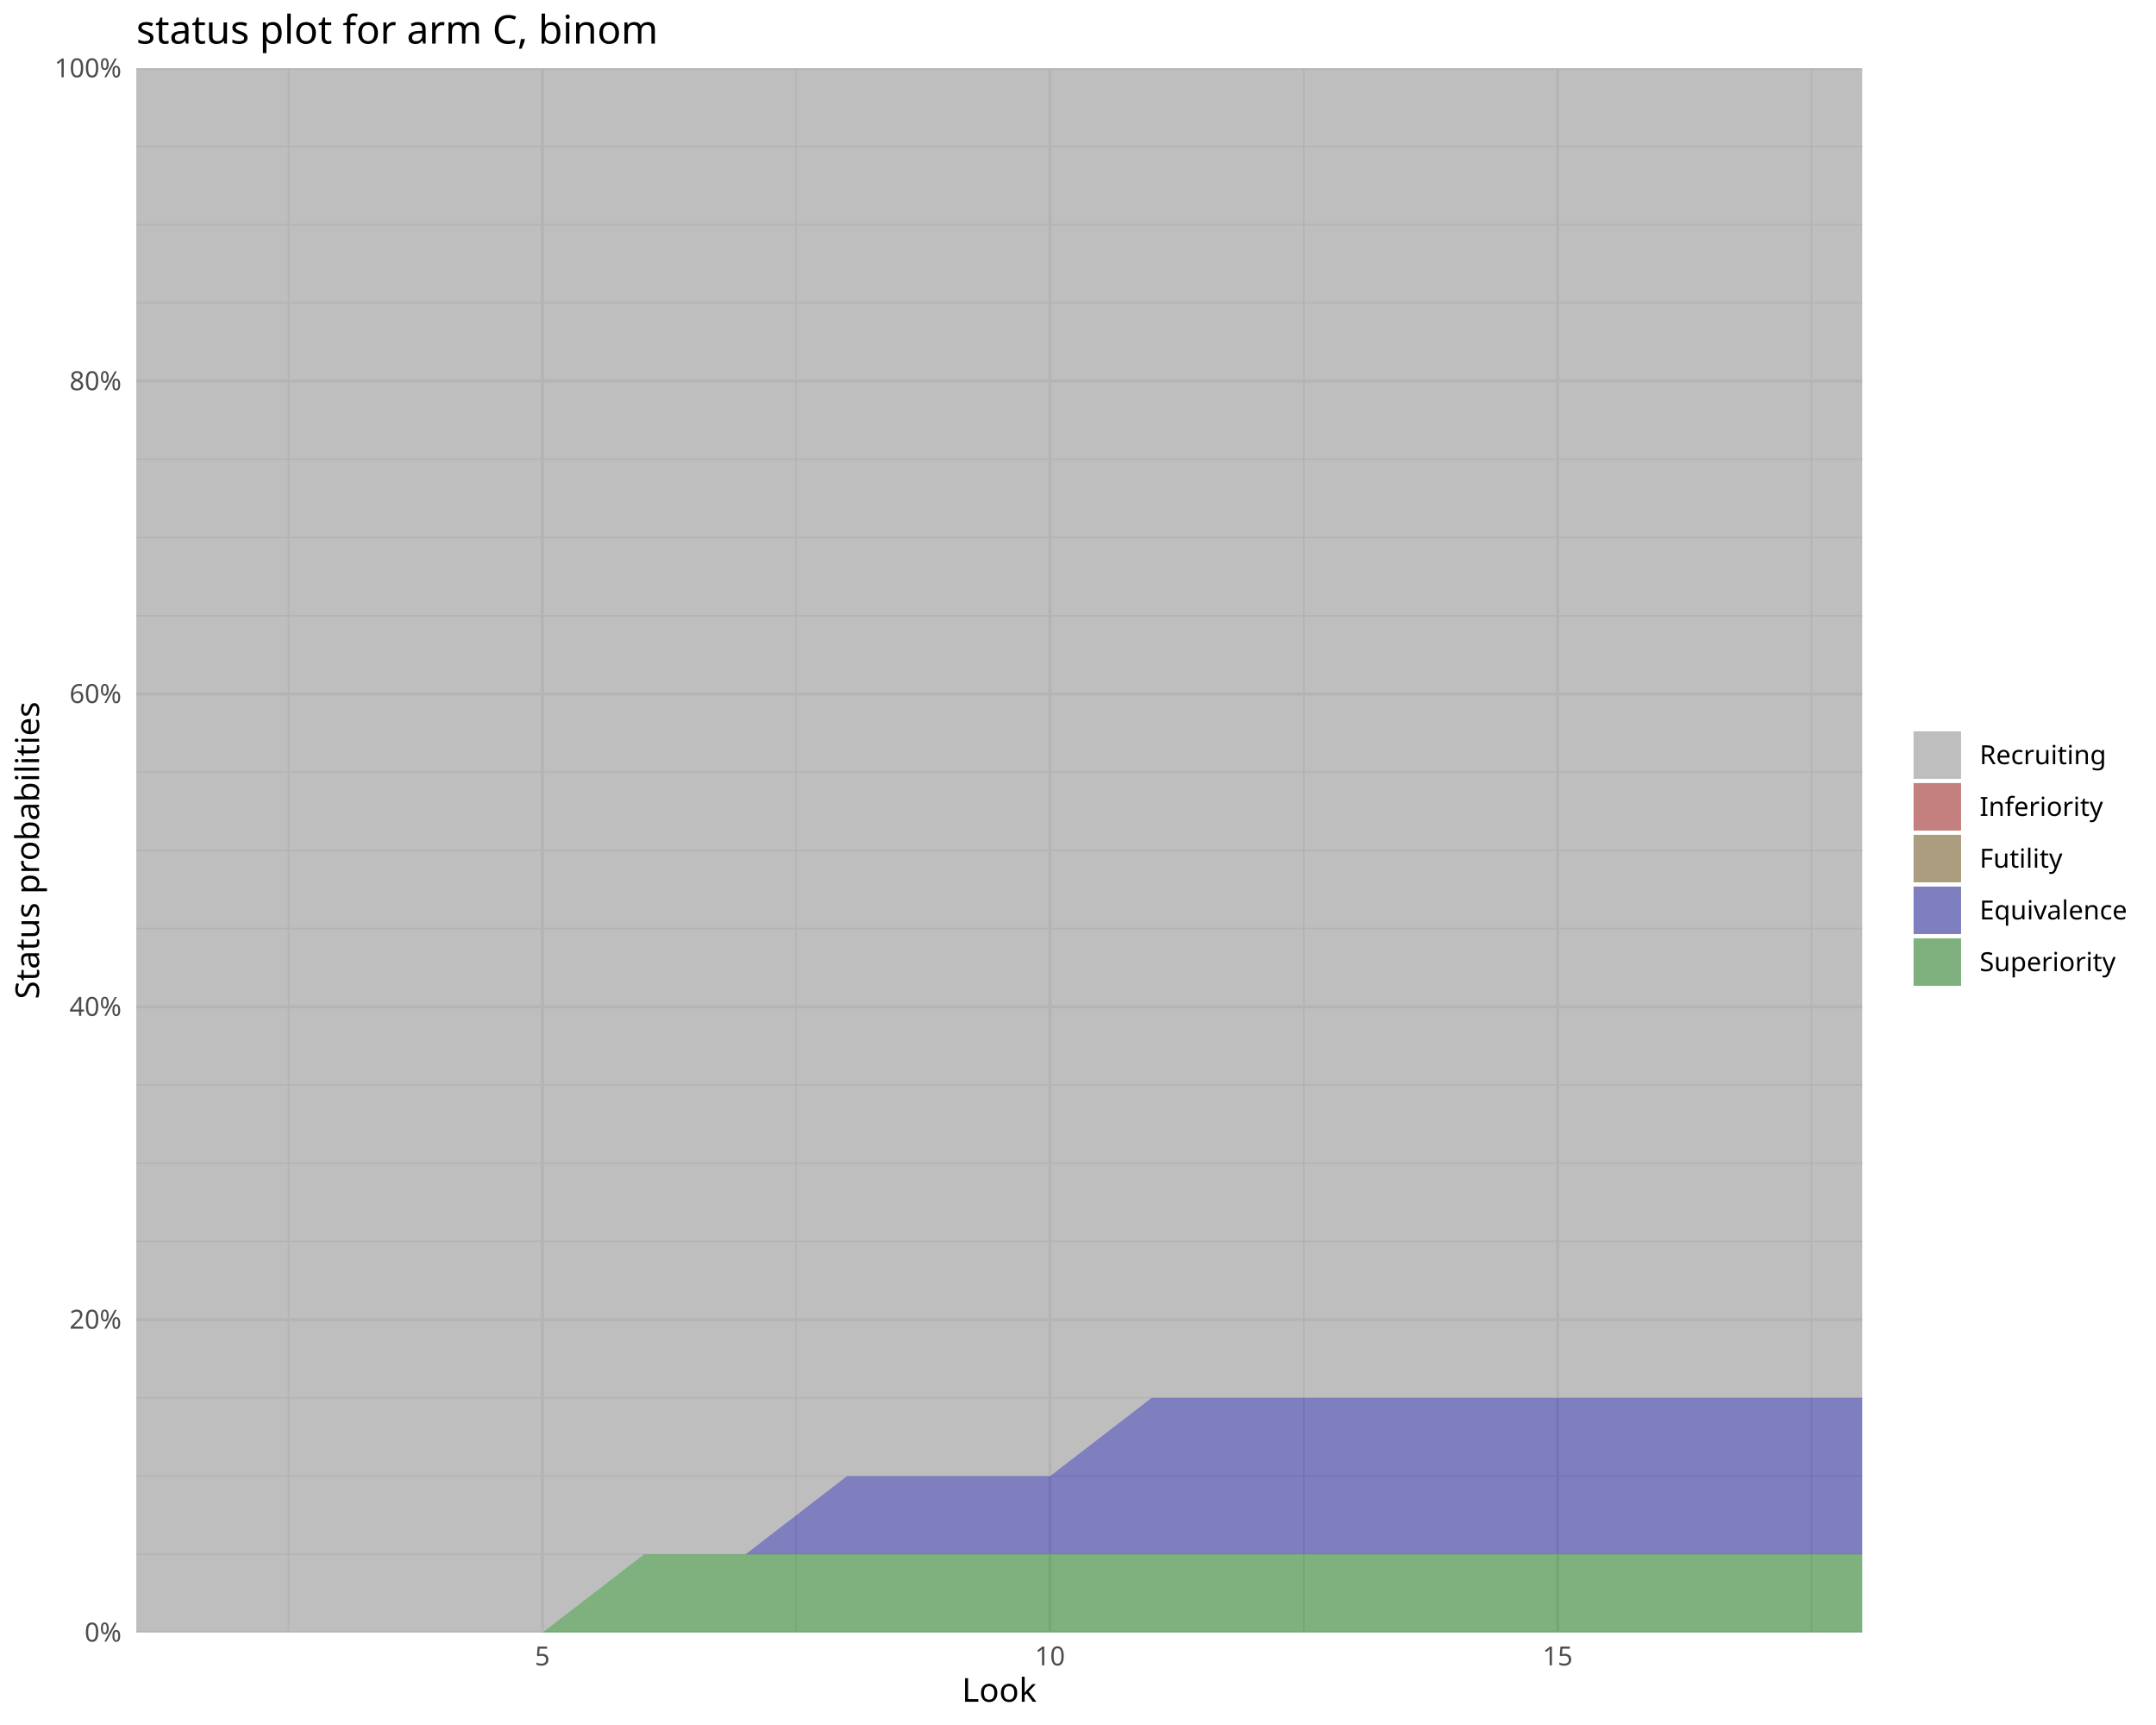
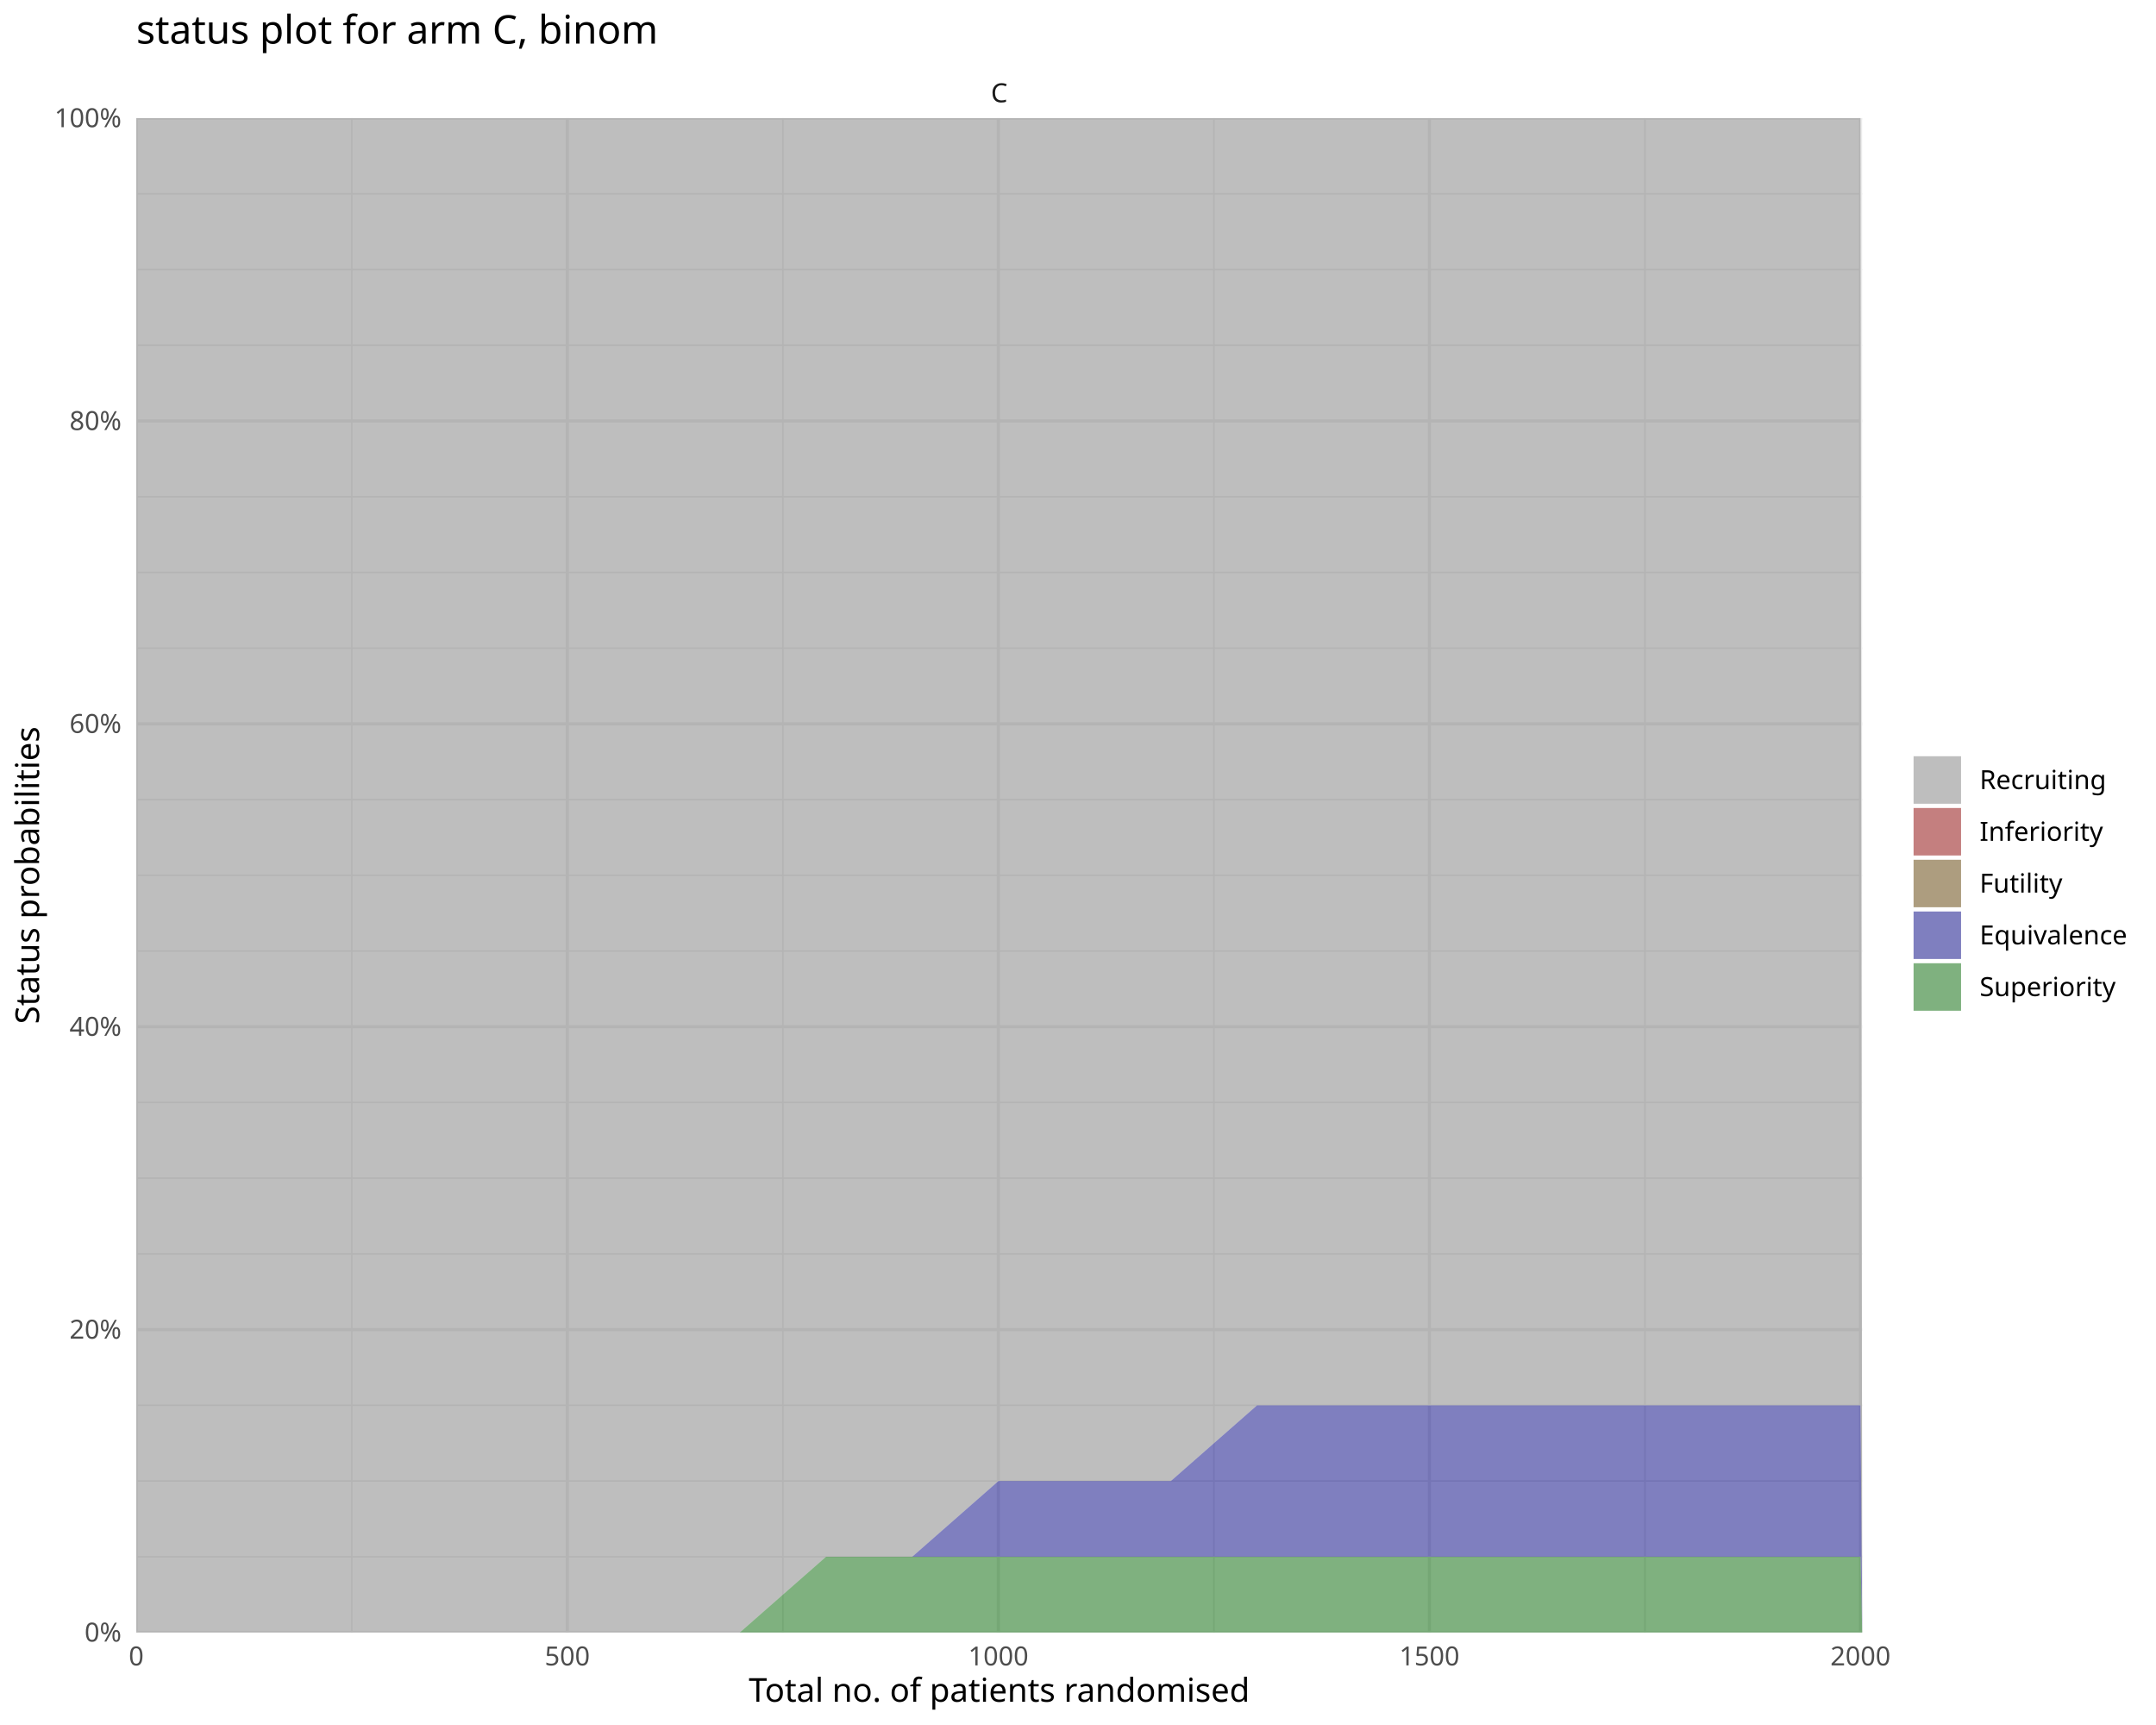
<svg xmlns="http://www.w3.org/2000/svg" class="svglite" data-engine-version="2.0" width="720.00pt" height="576.00pt" viewBox="0 0 720.00 576.00">
  <defs>
    <style type="text/css">
    .svglite line, .svglite polyline, .svglite polygon, .svglite path, .svglite rect, .svglite circle {
      fill: none;
      stroke: #000000;
      stroke-linecap: round;
      stroke-linejoin: round;
      stroke-miterlimit: 10.00;
    }
  </style>
  </defs>
  <rect width="100%" height="100%" style="stroke: none; fill: #FFFFFF;" />
  <defs>
    <clipPath id="cpMC4wMHw3MjAuMDB8MC4wMHw1NzYuMDA=">
      <rect x="0.00" y="0.00" width="720.00" height="576.00" />
    </clipPath>
  </defs>
  <g clip-path="url(#cpMC4wMHw3MjAuMDB8MC4wMHw1NzYuMDA=)">
</g>
  <defs>
-     <clipPath id="cpNDUuNTF8NjIxLjg5fDIyLjc4fDU0NS4xMQ==">
-       <rect x="45.51" y="22.78" width="576.38" height="522.33" />
+     <clipPath id="cpNDUuNTF8NjIxLjg5fDM5LjQzfDU0NS4xMQ==">
+       <rect x="45.51" y="39.43" width="576.38" height="505.68" />
    </clipPath>
  </defs>
-   <g clip-path="url(#cpNDUuNTF8NjIxLjg5fDIyLjc4fDU0NS4xMQ==)">
-     <polyline points="45.51,519.00 621.89,519.00 " style="stroke-width: 0.53; stroke: #EBEBEB; stroke-linecap: butt;" />
-     <polyline points="45.51,492.88 621.89,492.88 " style="stroke-width: 0.53; stroke: #EBEBEB; stroke-linecap: butt;" />
-     <polyline points="45.51,466.76 621.89,466.76 " style="stroke-width: 0.53; stroke: #EBEBEB; stroke-linecap: butt;" />
-     <polyline points="45.51,414.53 621.89,414.53 " style="stroke-width: 0.53; stroke: #EBEBEB; stroke-linecap: butt;" />
-     <polyline points="45.51,388.41 621.89,388.41 " style="stroke-width: 0.53; stroke: #EBEBEB; stroke-linecap: butt;" />
-     <polyline points="45.51,362.30 621.89,362.30 " style="stroke-width: 0.53; stroke: #EBEBEB; stroke-linecap: butt;" />
-     <polyline points="45.51,310.06 621.89,310.06 " style="stroke-width: 0.53; stroke: #EBEBEB; stroke-linecap: butt;" />
-     <polyline points="45.51,283.95 621.89,283.95 " style="stroke-width: 0.53; stroke: #EBEBEB; stroke-linecap: butt;" />
-     <polyline points="45.51,257.83 621.89,257.83 " style="stroke-width: 0.53; stroke: #EBEBEB; stroke-linecap: butt;" />
-     <polyline points="45.51,205.60 621.89,205.60 " style="stroke-width: 0.53; stroke: #EBEBEB; stroke-linecap: butt;" />
-     <polyline points="45.51,179.48 621.89,179.48 " style="stroke-width: 0.53; stroke: #EBEBEB; stroke-linecap: butt;" />
-     <polyline points="45.51,153.37 621.89,153.37 " style="stroke-width: 0.53; stroke: #EBEBEB; stroke-linecap: butt;" />
-     <polyline points="45.51,101.13 621.89,101.13 " style="stroke-width: 0.53; stroke: #EBEBEB; stroke-linecap: butt;" />
-     <polyline points="45.51,75.02 621.89,75.02 " style="stroke-width: 0.53; stroke: #EBEBEB; stroke-linecap: butt;" />
-     <polyline points="45.51,48.90 621.89,48.90 " style="stroke-width: 0.53; stroke: #EBEBEB; stroke-linecap: butt;" />
-     <polyline points="96.37,545.11 96.37,22.78 " style="stroke-width: 0.53; stroke: #EBEBEB; stroke-linecap: butt;" />
-     <polyline points="265.89,545.11 265.89,22.78 " style="stroke-width: 0.53; stroke: #EBEBEB; stroke-linecap: butt;" />
-     <polyline points="435.42,545.11 435.42,22.78 " style="stroke-width: 0.53; stroke: #EBEBEB; stroke-linecap: butt;" />
-     <polyline points="604.94,545.11 604.94,22.78 " style="stroke-width: 0.53; stroke: #EBEBEB; stroke-linecap: butt;" />
+   <g clip-path="url(#cpNDUuNTF8NjIxLjg5fDM5LjQzfDU0NS4xMQ==)">
+     <polyline points="45.51,519.83 621.89,519.83 " style="stroke-width: 0.53; stroke: #EBEBEB; stroke-linecap: butt;" />
+     <polyline points="45.51,494.54 621.89,494.54 " style="stroke-width: 0.53; stroke: #EBEBEB; stroke-linecap: butt;" />
+     <polyline points="45.51,469.26 621.89,469.26 " style="stroke-width: 0.53; stroke: #EBEBEB; stroke-linecap: butt;" />
+     <polyline points="45.51,418.69 621.89,418.69 " style="stroke-width: 0.53; stroke: #EBEBEB; stroke-linecap: butt;" />
+     <polyline points="45.51,393.41 621.89,393.41 " style="stroke-width: 0.53; stroke: #EBEBEB; stroke-linecap: butt;" />
+     <polyline points="45.51,368.12 621.89,368.12 " style="stroke-width: 0.53; stroke: #EBEBEB; stroke-linecap: butt;" />
+     <polyline points="45.51,317.56 621.89,317.56 " style="stroke-width: 0.53; stroke: #EBEBEB; stroke-linecap: butt;" />
+     <polyline points="45.51,292.27 621.89,292.27 " style="stroke-width: 0.53; stroke: #EBEBEB; stroke-linecap: butt;" />
+     <polyline points="45.51,266.99 621.89,266.99 " style="stroke-width: 0.53; stroke: #EBEBEB; stroke-linecap: butt;" />
+     <polyline points="45.51,216.42 621.89,216.42 " style="stroke-width: 0.53; stroke: #EBEBEB; stroke-linecap: butt;" />
+     <polyline points="45.51,191.14 621.89,191.14 " style="stroke-width: 0.53; stroke: #EBEBEB; stroke-linecap: butt;" />
+     <polyline points="45.51,165.85 621.89,165.85 " style="stroke-width: 0.53; stroke: #EBEBEB; stroke-linecap: butt;" />
+     <polyline points="45.51,115.29 621.89,115.29 " style="stroke-width: 0.53; stroke: #EBEBEB; stroke-linecap: butt;" />
+     <polyline points="45.51,90.00 621.89,90.00 " style="stroke-width: 0.53; stroke: #EBEBEB; stroke-linecap: butt;" />
+     <polyline points="45.51,64.72 621.89,64.72 " style="stroke-width: 0.53; stroke: #EBEBEB; stroke-linecap: butt;" />
+     <polyline points="117.49,545.11 117.49,39.43 " style="stroke-width: 0.53; stroke: #EBEBEB; stroke-linecap: butt;" />
+     <polyline points="261.44,545.11 261.44,39.43 " style="stroke-width: 0.53; stroke: #EBEBEB; stroke-linecap: butt;" />
+     <polyline points="405.39,545.11 405.39,39.43 " style="stroke-width: 0.53; stroke: #EBEBEB; stroke-linecap: butt;" />
+     <polyline points="549.34,545.11 549.34,39.43 " style="stroke-width: 0.53; stroke: #EBEBEB; stroke-linecap: butt;" />
    <polyline points="45.51,545.11 621.89,545.11 " style="stroke-width: 1.07; stroke: #EBEBEB; stroke-linecap: butt;" />
-     <polyline points="45.51,440.65 621.89,440.65 " style="stroke-width: 1.07; stroke: #EBEBEB; stroke-linecap: butt;" />
-     <polyline points="45.51,336.18 621.89,336.18 " style="stroke-width: 1.07; stroke: #EBEBEB; stroke-linecap: butt;" />
-     <polyline points="45.51,231.72 621.89,231.72 " style="stroke-width: 1.07; stroke: #EBEBEB; stroke-linecap: butt;" />
-     <polyline points="45.51,127.25 621.89,127.25 " style="stroke-width: 1.07; stroke: #EBEBEB; stroke-linecap: butt;" />
-     <polyline points="45.51,22.78 621.89,22.78 " style="stroke-width: 1.07; stroke: #EBEBEB; stroke-linecap: butt;" />
-     <polyline points="181.13,545.11 181.13,22.78 " style="stroke-width: 1.07; stroke: #EBEBEB; stroke-linecap: butt;" />
-     <polyline points="350.65,545.11 350.65,22.78 " style="stroke-width: 1.07; stroke: #EBEBEB; stroke-linecap: butt;" />
-     <polyline points="520.18,545.11 520.18,22.78 " style="stroke-width: 1.07; stroke: #EBEBEB; stroke-linecap: butt;" />
-     <polygon points="45.51,22.78 79.42,22.78 113.32,22.78 147.23,22.78 181.13,22.78 215.04,22.78 248.94,22.78 282.84,22.78 316.75,22.78 350.65,22.78 384.56,22.78 418.46,22.78 452.37,22.78 486.27,22.78 520.18,22.78 554.08,22.78 587.99,22.78 621.89,22.78 621.89,466.76 587.99,466.76 554.08,466.76 520.18,466.76 486.27,466.76 452.37,466.76 418.46,466.76 384.56,466.76 350.65,492.88 316.75,492.88 282.84,492.88 248.94,519.00 215.04,519.00 181.13,545.11 147.23,545.11 113.32,545.11 79.42,545.11 45.51,545.11 " style="stroke-width: 0.00; stroke: none; fill: #7F7F7F; fill-opacity: 0.50;" />
-     <polyline points="45.51,22.78 79.42,22.78 113.32,22.78 147.23,22.78 181.13,22.78 215.04,22.78 248.94,22.78 282.84,22.78 316.75,22.78 350.65,22.78 384.56,22.78 418.46,22.78 452.37,22.78 486.27,22.78 520.18,22.78 554.08,22.78 587.99,22.78 621.89,22.78 " style="stroke-width: 1.07; stroke: none;" />
-     <polygon points="45.51,545.11 79.42,545.11 113.32,545.11 147.23,545.11 181.13,545.11 215.04,519.00 248.94,519.00 282.84,492.88 316.75,492.88 350.65,492.88 384.56,466.76 418.46,466.76 452.37,466.76 486.27,466.76 520.18,466.76 554.08,466.76 587.99,466.76 621.89,466.76 621.89,466.76 587.99,466.76 554.08,466.76 520.18,466.76 486.27,466.76 452.37,466.76 418.46,466.76 384.56,466.76 350.65,492.88 316.75,492.88 282.84,492.88 248.94,519.00 215.04,519.00 181.13,545.11 147.23,545.11 113.32,545.11 79.42,545.11 45.51,545.11 " style="stroke-width: 0.00; stroke: none; fill: #8B0000; fill-opacity: 0.50;" />
-     <polyline points="45.51,545.11 79.42,545.11 113.32,545.11 147.23,545.11 181.13,545.11 215.04,519.00 248.94,519.00 282.84,492.88 316.75,492.88 350.65,492.88 384.56,466.76 418.46,466.76 452.37,466.76 486.27,466.76 520.18,466.76 554.08,466.76 587.99,466.76 621.89,466.76 " style="stroke-width: 1.07; stroke: none;" />
-     <polygon points="45.51,545.11 79.42,545.11 113.32,545.11 147.23,545.11 181.13,545.11 215.04,519.00 248.94,519.00 282.84,492.88 316.75,492.88 350.65,492.88 384.56,466.76 418.46,466.76 452.37,466.76 486.27,466.76 520.18,466.76 554.08,466.76 587.99,466.76 621.89,466.76 621.89,466.76 587.99,466.76 554.08,466.76 520.18,466.76 486.27,466.76 452.37,466.76 418.46,466.76 384.56,466.76 350.65,492.88 316.75,492.88 282.84,492.88 248.94,519.00 215.04,519.00 181.13,545.11 147.23,545.11 113.32,545.11 79.42,545.11 45.51,545.11 " style="stroke-width: 0.00; stroke: none; fill: #5C3D00; fill-opacity: 0.50;" />
-     <polyline points="45.51,545.11 79.42,545.11 113.32,545.11 147.23,545.11 181.13,545.11 215.04,519.00 248.94,519.00 282.84,492.88 316.75,492.88 350.65,492.88 384.56,466.76 418.46,466.76 452.37,466.76 486.27,466.76 520.18,466.76 554.08,466.76 587.99,466.76 621.89,466.76 " style="stroke-width: 1.07; stroke: none;" />
-     <polygon points="45.51,545.11 79.42,545.11 113.32,545.11 147.23,545.11 181.13,545.11 215.04,519.00 248.94,519.00 282.84,492.88 316.75,492.88 350.65,492.88 384.56,466.76 418.46,466.76 452.37,466.76 486.27,466.76 520.18,466.76 554.08,466.76 587.99,466.76 621.89,466.76 621.89,519.00 587.99,519.00 554.08,519.00 520.18,519.00 486.27,519.00 452.37,519.00 418.46,519.00 384.56,519.00 350.65,519.00 316.75,519.00 282.84,519.00 248.94,519.00 215.04,519.00 181.13,545.11 147.23,545.11 113.32,545.11 79.42,545.11 45.51,545.11 " style="stroke-width: 0.00; stroke: none; fill: #000080; fill-opacity: 0.50;" />
-     <polyline points="45.51,545.11 79.42,545.11 113.32,545.11 147.23,545.11 181.13,545.11 215.04,519.00 248.94,519.00 282.84,492.88 316.75,492.88 350.65,492.88 384.56,466.76 418.46,466.76 452.37,466.76 486.27,466.76 520.18,466.76 554.08,466.76 587.99,466.76 621.89,466.76 " style="stroke-width: 1.07; stroke: none;" />
-     <polygon points="45.51,545.11 79.42,545.11 113.32,545.11 147.23,545.11 181.13,545.11 215.04,519.00 248.94,519.00 282.84,519.00 316.75,519.00 350.65,519.00 384.56,519.00 418.46,519.00 452.37,519.00 486.27,519.00 520.18,519.00 554.08,519.00 587.99,519.00 621.89,519.00 621.89,545.11 587.99,545.11 554.08,545.11 520.18,545.11 486.27,545.11 452.37,545.11 418.46,545.11 384.56,545.11 350.65,545.11 316.75,545.11 282.84,545.11 248.94,545.11 215.04,545.11 181.13,545.11 147.23,545.11 113.32,545.11 79.42,545.11 45.51,545.11 " style="stroke-width: 0.00; stroke: none; fill: #006400; fill-opacity: 0.50;" />
-     <polyline points="45.51,545.11 79.42,545.11 113.32,545.11 147.23,545.11 181.13,545.11 215.04,519.00 248.94,519.00 282.84,519.00 316.75,519.00 350.65,519.00 384.56,519.00 418.46,519.00 452.37,519.00 486.27,519.00 520.18,519.00 554.08,519.00 587.99,519.00 621.89,519.00 " style="stroke-width: 1.07; stroke: none;" />
+     <polyline points="45.51,443.98 621.89,443.98 " style="stroke-width: 1.07; stroke: #EBEBEB; stroke-linecap: butt;" />
+     <polyline points="45.51,342.84 621.89,342.84 " style="stroke-width: 1.07; stroke: #EBEBEB; stroke-linecap: butt;" />
+     <polyline points="45.51,241.71 621.89,241.71 " style="stroke-width: 1.07; stroke: #EBEBEB; stroke-linecap: butt;" />
+     <polyline points="45.51,140.57 621.89,140.57 " style="stroke-width: 1.07; stroke: #EBEBEB; stroke-linecap: butt;" />
+     <polyline points="45.51,39.43 621.89,39.43 " style="stroke-width: 1.07; stroke: #EBEBEB; stroke-linecap: butt;" />
+     <polyline points="45.51,545.11 45.51,39.43 " style="stroke-width: 1.07; stroke: #EBEBEB; stroke-linecap: butt;" />
+     <polyline points="189.46,545.11 189.46,39.43 " style="stroke-width: 1.07; stroke: #EBEBEB; stroke-linecap: butt;" />
+     <polyline points="333.41,545.11 333.41,39.43 " style="stroke-width: 1.07; stroke: #EBEBEB; stroke-linecap: butt;" />
+     <polyline points="477.36,545.11 477.36,39.43 " style="stroke-width: 1.07; stroke: #EBEBEB; stroke-linecap: butt;" />
+     <polyline points="621.31,545.11 621.31,39.43 " style="stroke-width: 1.07; stroke: #EBEBEB; stroke-linecap: butt;" />
+     <polygon points="45.51,39.43 46.09,39.43 131.31,39.43 131.88,39.43 132.46,39.43 160.10,39.43 160.67,39.43 161.25,39.43 188.89,39.43 189.46,39.43 190.04,39.43 217.68,39.43 218.25,39.43 218.83,39.43 246.47,39.43 247.04,39.43 247.62,39.43 275.26,39.43 275.83,39.43 276.41,39.43 304.05,39.43 304.62,39.43 305.20,39.43 332.84,39.43 333.41,39.43 333.99,39.43 361.63,39.43 362.20,39.43 362.78,39.43 390.42,39.43 390.99,39.43 391.57,39.43 419.21,39.43 419.78,39.43 420.36,39.43 448.00,39.43 448.57,39.43 449.15,39.43 476.79,39.43 477.36,39.43 477.94,39.43 505.58,39.43 506.15,39.43 506.73,39.43 534.37,39.43 534.94,39.43 535.52,39.43 563.16,39.43 563.73,39.43 564.31,39.43 591.95,39.43 592.52,39.43 593.10,39.43 620.74,39.43 621.31,39.43 621.89,545.11 621.31,469.26 620.74,469.26 593.10,469.26 592.52,469.26 591.95,469.26 564.31,469.26 563.73,469.26 563.16,469.26 535.52,469.26 534.94,469.26 534.37,469.26 506.73,469.26 506.15,469.26 505.58,469.26 477.94,469.26 477.36,469.26 476.79,469.26 449.15,469.26 448.57,469.26 448.00,469.26 420.36,469.26 419.78,469.26 419.21,469.77 391.57,494.04 390.99,494.54 390.42,494.54 362.78,494.54 362.20,494.54 361.63,494.54 333.99,494.54 333.41,494.54 332.84,495.05 305.20,519.32 304.62,519.83 304.05,519.83 276.41,519.83 275.83,519.83 275.26,520.33 247.62,544.61 247.04,545.11 246.47,545.11 218.83,545.11 218.25,545.11 217.68,545.11 190.04,545.11 189.46,545.11 188.89,545.11 161.25,545.11 160.67,545.11 160.10,545.11 132.46,545.11 131.88,545.11 131.31,545.11 46.09,545.11 45.51,545.11 " style="stroke-width: 0.00; stroke: none; stroke-linecap: butt; fill: #7F7F7F; fill-opacity: 0.50;" />
+     <polyline points="45.51,39.43 46.09,39.43 131.31,39.43 131.88,39.43 132.46,39.43 160.10,39.43 160.67,39.43 161.25,39.43 188.89,39.43 189.46,39.43 190.04,39.43 217.68,39.43 218.25,39.43 218.83,39.43 246.47,39.43 247.04,39.43 247.62,39.43 275.26,39.43 275.83,39.43 276.41,39.43 304.05,39.43 304.62,39.43 305.20,39.43 332.84,39.43 333.41,39.43 333.99,39.43 361.63,39.43 362.20,39.43 362.78,39.43 390.42,39.43 390.99,39.43 391.57,39.43 419.21,39.43 419.78,39.43 420.36,39.43 448.00,39.43 448.57,39.43 449.15,39.43 476.79,39.43 477.36,39.43 477.94,39.43 505.58,39.43 506.15,39.43 506.73,39.43 534.37,39.43 534.94,39.43 535.52,39.43 563.16,39.43 563.73,39.43 564.31,39.43 591.95,39.43 592.52,39.43 593.10,39.43 620.74,39.43 621.31,39.43 " style="stroke-width: 1.07; stroke: none; stroke-linecap: butt;" />
+     <polygon points="45.51,545.11 46.09,545.11 131.31,545.11 131.88,545.11 132.46,545.11 160.10,545.11 160.67,545.11 161.25,545.11 188.89,545.11 189.46,545.11 190.04,545.11 217.68,545.11 218.25,545.11 218.83,545.11 246.47,545.11 247.04,545.11 247.62,544.61 275.26,520.33 275.83,519.83 276.41,519.83 304.05,519.83 304.62,519.83 305.20,519.32 332.84,495.05 333.41,494.54 333.99,494.54 361.63,494.54 362.20,494.54 362.78,494.54 390.42,494.54 390.99,494.54 391.57,494.04 419.21,469.77 419.78,469.26 420.36,469.26 448.00,469.26 448.57,469.26 449.15,469.26 476.79,469.26 477.36,469.26 477.94,469.26 505.58,469.26 506.15,469.26 506.73,469.26 534.37,469.26 534.94,469.26 535.52,469.26 563.16,469.26 563.73,469.26 564.31,469.26 591.95,469.26 592.52,469.26 593.10,469.26 620.74,469.26 621.31,469.26 621.89,545.11 621.31,469.26 620.74,469.26 593.10,469.26 592.52,469.26 591.95,469.26 564.31,469.26 563.73,469.26 563.16,469.26 535.52,469.26 534.94,469.26 534.37,469.26 506.73,469.26 506.15,469.26 505.58,469.26 477.94,469.26 477.36,469.26 476.79,469.26 449.15,469.26 448.57,469.26 448.00,469.26 420.36,469.26 419.78,469.26 419.21,469.77 391.57,494.04 390.99,494.54 390.42,494.54 362.78,494.54 362.20,494.54 361.63,494.54 333.99,494.54 333.41,494.54 332.84,495.05 305.20,519.32 304.62,519.83 304.05,519.83 276.41,519.83 275.83,519.83 275.26,520.33 247.62,544.61 247.04,545.11 246.47,545.11 218.83,545.11 218.25,545.11 217.68,545.11 190.04,545.11 189.46,545.11 188.89,545.11 161.25,545.11 160.67,545.11 160.10,545.11 132.46,545.11 131.88,545.11 131.31,545.11 46.09,545.11 45.51,545.11 " style="stroke-width: 0.00; stroke: none; stroke-linecap: butt; fill: #8B0000; fill-opacity: 0.50;" />
+     <polyline points="45.51,545.11 46.09,545.11 131.31,545.11 131.88,545.11 132.46,545.11 160.10,545.11 160.67,545.11 161.25,545.11 188.89,545.11 189.46,545.11 190.04,545.11 217.68,545.11 218.25,545.11 218.83,545.11 246.47,545.11 247.04,545.11 247.62,544.61 275.26,520.33 275.83,519.83 276.41,519.83 304.05,519.83 304.62,519.83 305.20,519.32 332.84,495.05 333.41,494.54 333.99,494.54 361.63,494.54 362.20,494.54 362.78,494.54 390.42,494.54 390.99,494.54 391.57,494.04 419.21,469.77 419.78,469.26 420.36,469.26 448.00,469.26 448.57,469.26 449.15,469.26 476.79,469.26 477.36,469.26 477.94,469.26 505.58,469.26 506.15,469.26 506.73,469.26 534.37,469.26 534.94,469.26 535.52,469.26 563.16,469.26 563.73,469.26 564.31,469.26 591.95,469.26 592.52,469.26 593.10,469.26 620.74,469.26 621.31,469.26 " style="stroke-width: 1.07; stroke: none; stroke-linecap: butt;" />
+     <polygon points="45.51,545.11 46.09,545.11 131.31,545.11 131.88,545.11 132.46,545.11 160.10,545.11 160.67,545.11 161.25,545.11 188.89,545.11 189.46,545.11 190.04,545.11 217.68,545.11 218.25,545.11 218.83,545.11 246.47,545.11 247.04,545.11 247.62,544.61 275.26,520.33 275.83,519.83 276.41,519.83 304.05,519.83 304.62,519.83 305.20,519.32 332.84,495.05 333.41,494.54 333.99,494.54 361.63,494.54 362.20,494.54 362.78,494.54 390.42,494.54 390.99,494.54 391.57,494.04 419.21,469.77 419.78,469.26 420.36,469.26 448.00,469.26 448.57,469.26 449.15,469.26 476.79,469.26 477.36,469.26 477.94,469.26 505.58,469.26 506.15,469.26 506.73,469.26 534.37,469.26 534.94,469.26 535.52,469.26 563.16,469.26 563.73,469.26 564.31,469.26 591.95,469.26 592.52,469.26 593.10,469.26 620.74,469.26 621.31,469.26 621.89,545.11 621.31,469.26 620.74,469.26 593.10,469.26 592.52,469.26 591.95,469.26 564.31,469.26 563.73,469.26 563.16,469.26 535.52,469.26 534.94,469.26 534.37,469.26 506.73,469.26 506.15,469.26 505.58,469.26 477.94,469.26 477.36,469.26 476.79,469.26 449.15,469.26 448.57,469.26 448.00,469.26 420.36,469.26 419.78,469.26 419.21,469.77 391.57,494.04 390.99,494.54 390.42,494.54 362.78,494.54 362.20,494.54 361.63,494.54 333.99,494.54 333.41,494.54 332.84,495.05 305.20,519.32 304.62,519.83 304.05,519.83 276.41,519.83 275.83,519.83 275.26,520.33 247.62,544.61 247.04,545.11 246.47,545.11 218.83,545.11 218.25,545.11 217.68,545.11 190.04,545.11 189.46,545.11 188.89,545.11 161.25,545.11 160.67,545.11 160.10,545.11 132.46,545.11 131.88,545.11 131.31,545.11 46.09,545.11 45.51,545.11 " style="stroke-width: 0.00; stroke: none; stroke-linecap: butt; fill: #5C3D00; fill-opacity: 0.50;" />
+     <polyline points="45.51,545.11 46.09,545.11 131.31,545.11 131.88,545.11 132.46,545.11 160.10,545.11 160.67,545.11 161.25,545.11 188.89,545.11 189.46,545.11 190.04,545.11 217.68,545.11 218.25,545.11 218.83,545.11 246.47,545.11 247.04,545.11 247.62,544.61 275.26,520.33 275.83,519.83 276.41,519.83 304.05,519.83 304.62,519.83 305.20,519.32 332.84,495.05 333.41,494.54 333.99,494.54 361.63,494.54 362.20,494.54 362.78,494.54 390.42,494.54 390.99,494.54 391.57,494.04 419.21,469.77 419.78,469.26 420.36,469.26 448.00,469.26 448.57,469.26 449.15,469.26 476.79,469.26 477.36,469.26 477.94,469.26 505.58,469.26 506.15,469.26 506.73,469.26 534.37,469.26 534.94,469.26 535.52,469.26 563.16,469.26 563.73,469.26 564.31,469.26 591.95,469.26 592.52,469.26 593.10,469.26 620.74,469.26 621.31,469.26 " style="stroke-width: 1.07; stroke: none; stroke-linecap: butt;" />
+     <polygon points="45.51,545.11 46.09,545.11 131.31,545.11 131.88,545.11 132.46,545.11 160.10,545.11 160.67,545.11 161.25,545.11 188.89,545.11 189.46,545.11 190.04,545.11 217.68,545.11 218.25,545.11 218.83,545.11 246.47,545.11 247.04,545.11 247.62,544.61 275.26,520.33 275.83,519.83 276.41,519.83 304.05,519.83 304.62,519.83 305.20,519.32 332.84,495.05 333.41,494.54 333.99,494.54 361.63,494.54 362.20,494.54 362.78,494.54 390.42,494.54 390.99,494.54 391.57,494.04 419.21,469.77 419.78,469.26 420.36,469.26 448.00,469.26 448.57,469.26 449.15,469.26 476.79,469.26 477.36,469.26 477.94,469.26 505.58,469.26 506.15,469.26 506.73,469.26 534.37,469.26 534.94,469.26 535.52,469.26 563.16,469.26 563.73,469.26 564.31,469.26 591.95,469.26 592.52,469.26 593.10,469.26 620.74,469.26 621.31,469.26 621.89,545.11 621.31,519.83 620.74,519.83 593.10,519.83 592.52,519.83 591.95,519.83 564.31,519.83 563.73,519.83 563.16,519.83 535.52,519.83 534.94,519.83 534.37,519.83 506.73,519.83 506.15,519.83 505.58,519.83 477.94,519.83 477.36,519.83 476.79,519.83 449.15,519.83 448.57,519.83 448.00,519.83 420.36,519.83 419.78,519.83 419.21,519.83 391.57,519.83 390.99,519.83 390.42,519.83 362.78,519.83 362.20,519.83 361.63,519.83 333.99,519.83 333.41,519.83 332.84,519.83 305.20,519.83 304.62,519.83 304.05,519.83 276.41,519.83 275.83,519.83 275.26,520.33 247.62,544.61 247.04,545.11 246.47,545.11 218.83,545.11 218.25,545.11 217.68,545.11 190.04,545.11 189.46,545.11 188.89,545.11 161.25,545.11 160.67,545.11 160.10,545.11 132.46,545.11 131.88,545.11 131.31,545.11 46.09,545.11 45.51,545.11 " style="stroke-width: 0.00; stroke: none; stroke-linecap: butt; fill: #000080; fill-opacity: 0.50;" />
+     <polyline points="45.51,545.11 46.09,545.11 131.31,545.11 131.88,545.11 132.46,545.11 160.10,545.11 160.67,545.11 161.25,545.11 188.89,545.11 189.46,545.11 190.04,545.11 217.68,545.11 218.25,545.11 218.83,545.11 246.47,545.11 247.04,545.11 247.62,544.61 275.26,520.33 275.83,519.83 276.41,519.83 304.05,519.83 304.62,519.83 305.20,519.32 332.84,495.05 333.41,494.54 333.99,494.54 361.63,494.54 362.20,494.54 362.78,494.54 390.42,494.54 390.99,494.54 391.57,494.04 419.21,469.77 419.78,469.26 420.36,469.26 448.00,469.26 448.57,469.26 449.15,469.26 476.79,469.26 477.36,469.26 477.94,469.26 505.58,469.26 506.15,469.26 506.73,469.26 534.37,469.26 534.94,469.26 535.52,469.26 563.16,469.26 563.73,469.26 564.31,469.26 591.95,469.26 592.52,469.26 593.10,469.26 620.74,469.26 621.31,469.26 " style="stroke-width: 1.07; stroke: none; stroke-linecap: butt;" />
+     <polygon points="45.51,545.11 46.09,545.11 131.31,545.11 131.88,545.11 132.46,545.11 160.10,545.11 160.67,545.11 161.25,545.11 188.89,545.11 189.46,545.11 190.04,545.11 217.68,545.11 218.25,545.11 218.83,545.11 246.47,545.11 247.04,545.11 247.62,544.61 275.26,520.33 275.83,519.83 276.41,519.83 304.05,519.83 304.62,519.83 305.20,519.83 332.84,519.83 333.41,519.83 333.99,519.83 361.63,519.83 362.20,519.83 362.78,519.83 390.42,519.83 390.99,519.83 391.57,519.83 419.21,519.83 419.78,519.83 420.36,519.83 448.00,519.83 448.57,519.83 449.15,519.83 476.79,519.83 477.36,519.83 477.94,519.83 505.58,519.83 506.15,519.83 506.73,519.83 534.37,519.83 534.94,519.83 535.52,519.83 563.16,519.83 563.73,519.83 564.31,519.83 591.95,519.83 592.52,519.83 593.10,519.83 620.74,519.83 621.31,519.83 621.89,545.11 621.31,545.11 620.74,545.11 593.10,545.11 592.52,545.11 591.95,545.11 564.31,545.11 563.73,545.11 563.16,545.11 535.52,545.11 534.94,545.11 534.37,545.11 506.73,545.11 506.15,545.11 505.58,545.11 477.94,545.11 477.36,545.11 476.79,545.11 449.15,545.11 448.57,545.11 448.00,545.11 420.36,545.11 419.78,545.11 419.21,545.11 391.57,545.11 390.99,545.11 390.42,545.11 362.78,545.11 362.20,545.11 361.63,545.11 333.99,545.11 333.41,545.11 332.84,545.11 305.20,545.11 304.62,545.11 304.05,545.11 276.41,545.11 275.83,545.11 275.26,545.11 247.62,545.11 247.04,545.11 246.47,545.11 218.83,545.11 218.25,545.11 217.68,545.11 190.04,545.11 189.46,545.11 188.89,545.11 161.25,545.11 160.67,545.11 160.10,545.11 132.46,545.11 131.88,545.11 131.31,545.11 46.09,545.11 45.51,545.11 " style="stroke-width: 0.00; stroke: none; stroke-linecap: butt; fill: #006400; fill-opacity: 0.50;" />
+     <polyline points="45.51,545.11 46.09,545.11 131.31,545.11 131.88,545.11 132.46,545.11 160.10,545.11 160.67,545.11 161.25,545.11 188.89,545.11 189.46,545.11 190.04,545.11 217.68,545.11 218.25,545.11 218.83,545.11 246.47,545.11 247.04,545.11 247.62,544.61 275.26,520.33 275.83,519.83 276.41,519.83 304.05,519.83 304.62,519.83 305.20,519.83 332.84,519.83 333.41,519.83 333.99,519.83 361.63,519.83 362.20,519.83 362.78,519.83 390.42,519.83 390.99,519.83 391.57,519.83 419.21,519.83 419.78,519.83 420.36,519.83 448.00,519.83 448.57,519.83 449.15,519.83 476.79,519.83 477.36,519.83 477.94,519.83 505.58,519.83 506.15,519.83 506.73,519.83 534.37,519.83 534.94,519.83 535.52,519.83 563.16,519.83 563.73,519.83 564.31,519.83 591.95,519.83 592.52,519.83 593.10,519.83 620.74,519.83 621.31,519.83 " style="stroke-width: 1.07; stroke: none; stroke-linecap: butt;" />
  </g>
  <g clip-path="url(#cpMC4wMHw3MjAuMDB8MC4wMHw1NzYuMDA=)">
+ </g>
+   <defs>
+     <clipPath id="cpNDUuNTF8NjIxLjg5fDIyLjc4fDM5LjQz">
+       <rect x="45.51" y="22.78" width="576.38" height="16.65" />
+     </clipPath>
+   </defs>
+   <g clip-path="url(#cpNDUuNTF8NjIxLjg5fDIyLjc4fDM5LjQz)">
+     <text x="333.70" y="34.14" text-anchor="middle" style="font-size: 8.80px; fill: #1A1A1A; font-family: sans;" textLength="6.36px" lengthAdjust="spacingAndGlyphs">C</text>
+   </g>
+   <g clip-path="url(#cpMC4wMHw3MjAuMDB8MC4wMHw1NzYuMDA=)">
+     <text x="45.51" y="556.10" text-anchor="middle" style="font-size: 8.80px; fill: #4D4D4D; font-family: sans;" textLength="4.89px" lengthAdjust="spacingAndGlyphs">0</text>
+     <text x="189.46" y="556.10" text-anchor="middle" style="font-size: 8.80px; fill: #4D4D4D; font-family: sans;" textLength="14.68px" lengthAdjust="spacingAndGlyphs">500</text>
+     <text x="333.41" y="556.10" text-anchor="middle" style="font-size: 8.80px; fill: #4D4D4D; font-family: sans;" textLength="19.58px" lengthAdjust="spacingAndGlyphs">1000</text>
+     <text x="477.36" y="556.10" text-anchor="middle" style="font-size: 8.80px; fill: #4D4D4D; font-family: sans;" textLength="19.58px" lengthAdjust="spacingAndGlyphs">1500</text>
+     <text x="621.31" y="556.10" text-anchor="middle" style="font-size: 8.80px; fill: #4D4D4D; font-family: sans;" textLength="19.58px" lengthAdjust="spacingAndGlyphs">2000</text>
    <text x="40.58" y="548.14" text-anchor="end" style="font-size: 8.80px; fill: #4D4D4D; font-family: sans;" textLength="12.72px" lengthAdjust="spacingAndGlyphs">0%</text>
-     <text x="40.58" y="443.67" text-anchor="end" style="font-size: 8.80px; fill: #4D4D4D; font-family: sans;" textLength="17.61px" lengthAdjust="spacingAndGlyphs">20%</text>
-     <text x="40.58" y="339.21" text-anchor="end" style="font-size: 8.80px; fill: #4D4D4D; font-family: sans;" textLength="17.61px" lengthAdjust="spacingAndGlyphs">40%</text>
-     <text x="40.58" y="234.74" text-anchor="end" style="font-size: 8.80px; fill: #4D4D4D; font-family: sans;" textLength="17.61px" lengthAdjust="spacingAndGlyphs">60%</text>
-     <text x="40.58" y="130.28" text-anchor="end" style="font-size: 8.80px; fill: #4D4D4D; font-family: sans;" textLength="17.61px" lengthAdjust="spacingAndGlyphs">80%</text>
-     <text x="40.58" y="25.81" text-anchor="end" style="font-size: 8.80px; fill: #4D4D4D; font-family: sans;" textLength="22.51px" lengthAdjust="spacingAndGlyphs">100%</text>
-     <text x="181.13" y="556.10" text-anchor="middle" style="font-size: 8.80px; fill: #4D4D4D; font-family: sans;" textLength="4.89px" lengthAdjust="spacingAndGlyphs">5</text>
-     <text x="350.65" y="556.10" text-anchor="middle" style="font-size: 8.80px; fill: #4D4D4D; font-family: sans;" textLength="9.79px" lengthAdjust="spacingAndGlyphs">10</text>
-     <text x="520.18" y="556.10" text-anchor="middle" style="font-size: 8.80px; fill: #4D4D4D; font-family: sans;" textLength="9.79px" lengthAdjust="spacingAndGlyphs">15</text>
-     <text x="333.70" y="568.24" text-anchor="middle" style="font-size: 11.00px; font-family: sans;" textLength="23.86px" lengthAdjust="spacingAndGlyphs">Look</text>
-     <text transform="translate(13.05,283.95) rotate(-90)" text-anchor="middle" style="font-size: 11.00px; font-family: sans;" textLength="92.95px" lengthAdjust="spacingAndGlyphs">Status probabilities</text>
-     <rect x="639.04" y="244.20" width="15.86" height="15.86" style="stroke-width: 1.07; stroke: none; stroke-linecap: square; stroke-linejoin: miter; fill: #7F7F7F; fill-opacity: 0.50;" />
-     <rect x="639.04" y="261.48" width="15.86" height="15.86" style="stroke-width: 1.07; stroke: none; stroke-linecap: square; stroke-linejoin: miter; fill: #8B0000; fill-opacity: 0.50;" />
-     <rect x="639.04" y="278.76" width="15.86" height="15.86" style="stroke-width: 1.07; stroke: none; stroke-linecap: square; stroke-linejoin: miter; fill: #5C3D00; fill-opacity: 0.50;" />
-     <rect x="639.04" y="296.04" width="15.86" height="15.86" style="stroke-width: 1.07; stroke: none; stroke-linecap: square; stroke-linejoin: miter; fill: #000080; fill-opacity: 0.50;" />
-     <rect x="639.04" y="313.32" width="15.86" height="15.86" style="stroke-width: 1.07; stroke: none; stroke-linecap: square; stroke-linejoin: miter; fill: #006400; fill-opacity: 0.50;" />
-     <text x="661.09" y="255.16" style="font-size: 8.80px; font-family: sans;" textLength="39.62px" lengthAdjust="spacingAndGlyphs">Recruiting</text>
-     <text x="661.09" y="272.44" style="font-size: 8.80px; font-family: sans;" textLength="36.19px" lengthAdjust="spacingAndGlyphs">Inferiority</text>
-     <text x="661.09" y="289.72" style="font-size: 8.80px; font-family: sans;" textLength="25.42px" lengthAdjust="spacingAndGlyphs">Futility</text>
-     <text x="661.09" y="307.00" style="font-size: 8.80px; font-family: sans;" textLength="47.95px" lengthAdjust="spacingAndGlyphs">Equivalence</text>
-     <text x="661.09" y="324.28" style="font-size: 8.80px; font-family: sans;" textLength="42.07px" lengthAdjust="spacingAndGlyphs">Superiority</text>
+     <text x="40.58" y="447.00" text-anchor="end" style="font-size: 8.80px; fill: #4D4D4D; font-family: sans;" textLength="17.61px" lengthAdjust="spacingAndGlyphs">20%</text>
+     <text x="40.58" y="345.87" text-anchor="end" style="font-size: 8.80px; fill: #4D4D4D; font-family: sans;" textLength="17.61px" lengthAdjust="spacingAndGlyphs">40%</text>
+     <text x="40.58" y="244.73" text-anchor="end" style="font-size: 8.80px; fill: #4D4D4D; font-family: sans;" textLength="17.61px" lengthAdjust="spacingAndGlyphs">60%</text>
+     <text x="40.58" y="143.60" text-anchor="end" style="font-size: 8.80px; fill: #4D4D4D; font-family: sans;" textLength="17.61px" lengthAdjust="spacingAndGlyphs">80%</text>
+     <text x="40.58" y="42.46" text-anchor="end" style="font-size: 8.80px; fill: #4D4D4D; font-family: sans;" textLength="22.51px" lengthAdjust="spacingAndGlyphs">100%</text>
+     <text x="333.70" y="568.24" text-anchor="middle" style="font-size: 11.00px; font-family: sans;" textLength="157.16px" lengthAdjust="spacingAndGlyphs">Total no. of patients randomised</text>
+     <text transform="translate(13.05,292.27) rotate(-90)" text-anchor="middle" style="font-size: 11.00px; font-family: sans;" textLength="92.95px" lengthAdjust="spacingAndGlyphs">Status probabilities</text>
+     <rect x="639.04" y="252.52" width="15.86" height="15.86" style="stroke-width: 1.07; stroke: none; stroke-linecap: butt; stroke-linejoin: miter; fill: #7F7F7F; fill-opacity: 0.50;" />
+     <rect x="639.04" y="269.80" width="15.86" height="15.86" style="stroke-width: 1.07; stroke: none; stroke-linecap: butt; stroke-linejoin: miter; fill: #8B0000; fill-opacity: 0.50;" />
+     <rect x="639.04" y="287.08" width="15.86" height="15.86" style="stroke-width: 1.07; stroke: none; stroke-linecap: butt; stroke-linejoin: miter; fill: #5C3D00; fill-opacity: 0.50;" />
+     <rect x="639.04" y="304.36" width="15.86" height="15.86" style="stroke-width: 1.07; stroke: none; stroke-linecap: butt; stroke-linejoin: miter; fill: #000080; fill-opacity: 0.50;" />
+     <rect x="639.04" y="321.64" width="15.86" height="15.86" style="stroke-width: 1.07; stroke: none; stroke-linecap: butt; stroke-linejoin: miter; fill: #006400; fill-opacity: 0.50;" />
+     <text x="661.09" y="263.48" style="font-size: 8.80px; font-family: sans;" textLength="39.62px" lengthAdjust="spacingAndGlyphs">Recruiting</text>
+     <text x="661.09" y="280.76" style="font-size: 8.80px; font-family: sans;" textLength="36.19px" lengthAdjust="spacingAndGlyphs">Inferiority</text>
+     <text x="661.09" y="298.04" style="font-size: 8.80px; font-family: sans;" textLength="25.42px" lengthAdjust="spacingAndGlyphs">Futility</text>
+     <text x="661.09" y="315.32" style="font-size: 8.80px; font-family: sans;" textLength="47.95px" lengthAdjust="spacingAndGlyphs">Equivalence</text>
+     <text x="661.09" y="332.60" style="font-size: 8.80px; font-family: sans;" textLength="42.07px" lengthAdjust="spacingAndGlyphs">Superiority</text>
    <text x="45.51" y="14.56" style="font-size: 13.20px; font-family: sans;" textLength="162.15px" lengthAdjust="spacingAndGlyphs">status plot for arm C, binom</text>
  </g>
</svg>
